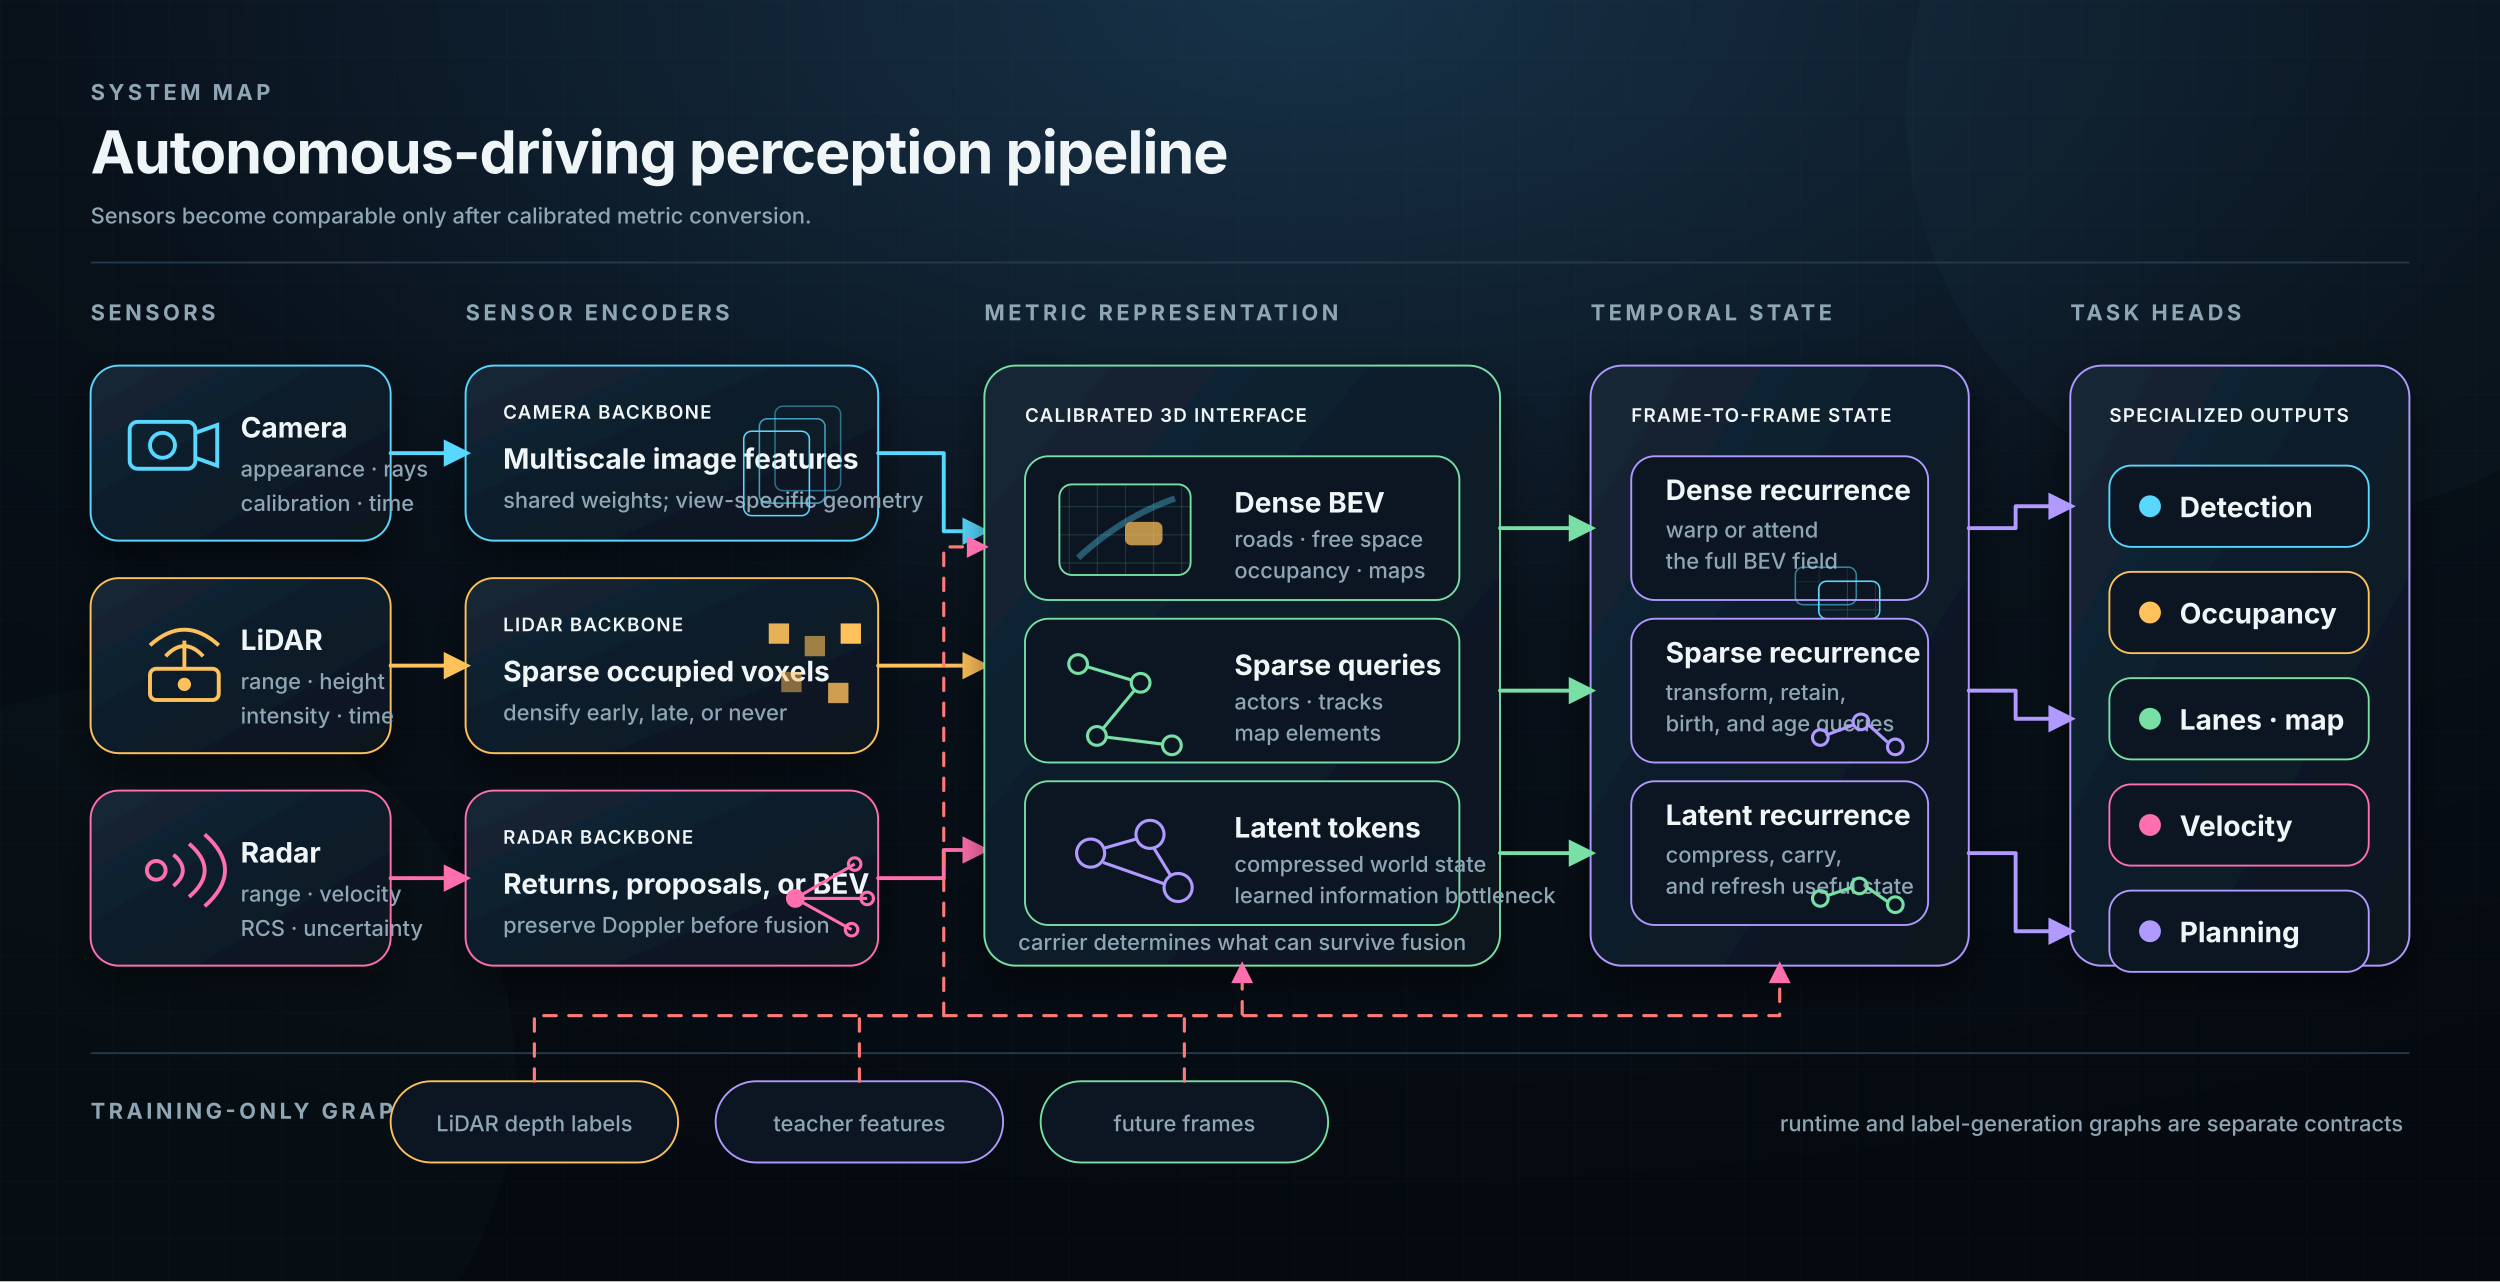
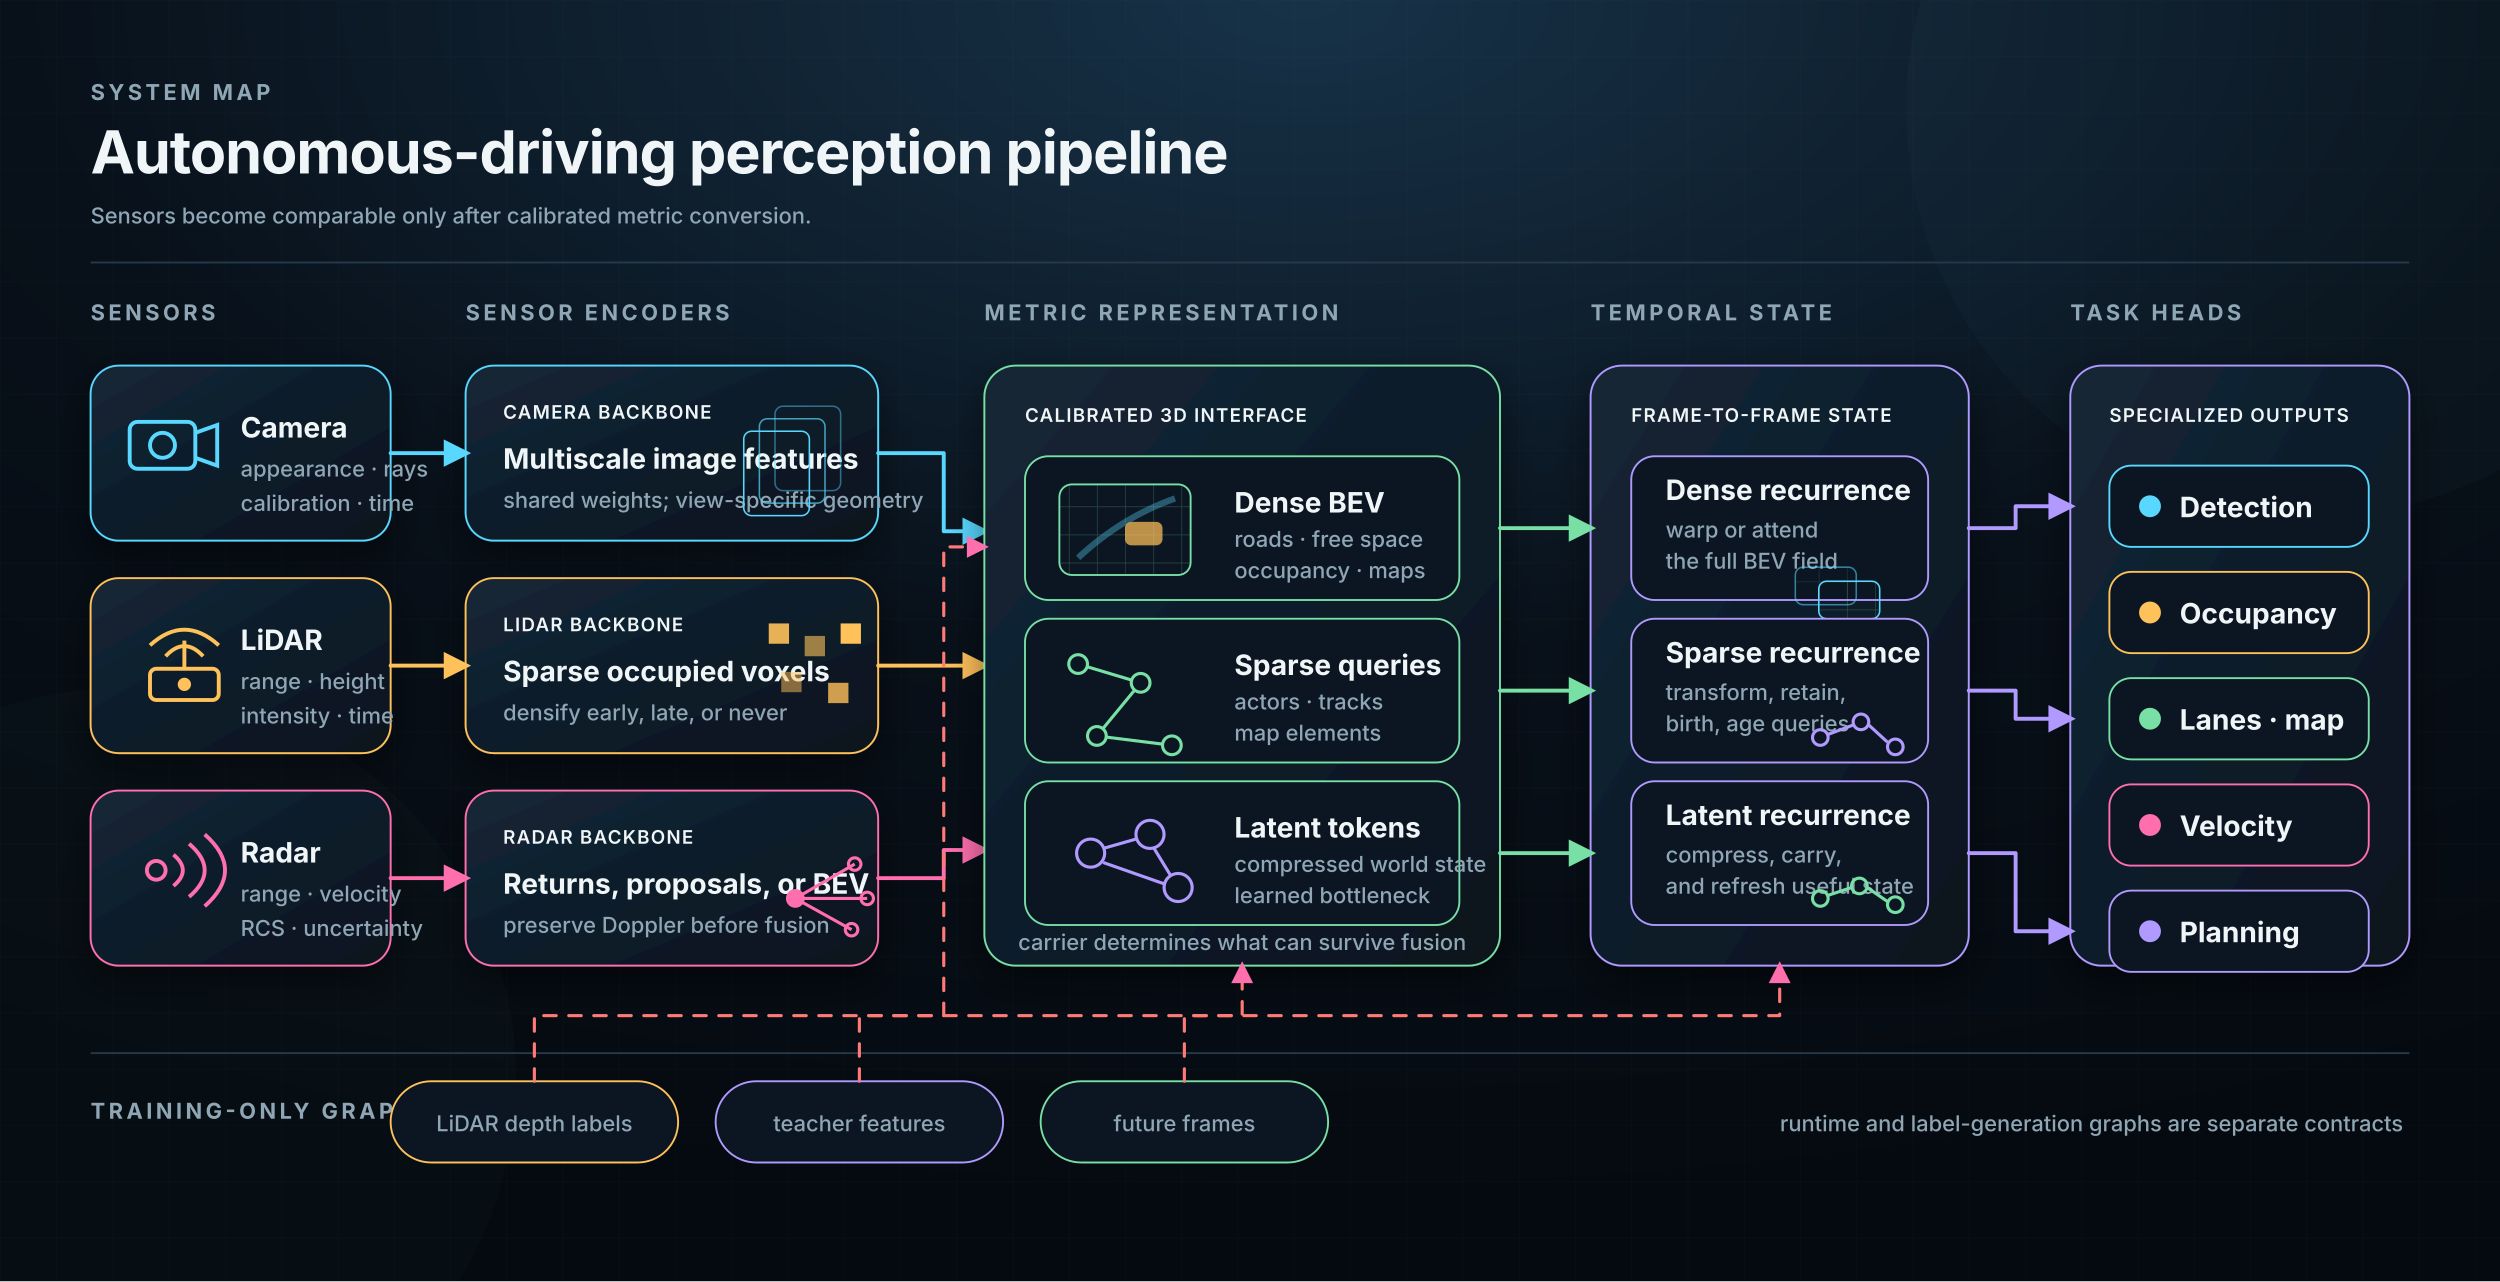
<svg xmlns="http://www.w3.org/2000/svg" width="1600" height="820" viewBox="0 0 1600 820" role="img" aria-labelledby="title desc">
  <defs>
    <radialGradient id="bg" cx="52%" cy="0%" r="96%">
      <stop offset="0%" stop-color="#173248" />
      <stop offset="54%" stop-color="#081019" />
      <stop offset="100%" stop-color="#050a10" />
    </radialGradient>
    <linearGradient id="panel" x1="0" y1="0" x2="1" y2="1">
      <stop offset="0%" stop-color="#142737" />
      <stop offset="55%" stop-color="#0e1c28" />
      <stop offset="100%" stop-color="#09131d" />
    </linearGradient>
    <pattern id="micro" width="36" height="36" patternUnits="userSpaceOnUse">
      <path d="M36 0H0V36" fill="none" stroke="#8cb4c8" stroke-width=".6" opacity=".12" />
    </pattern>
    <pattern id="bev" width="18" height="18" patternUnits="userSpaceOnUse">
      <path d="M18 0H0V18" fill="none" stroke="#78e0a5" stroke-width=".7" opacity=".32" />
    </pattern>
    <filter id="shadow" x="-20%" y="-20%" width="140%" height="150%">
      <feDropShadow dx="0" dy="10" stdDeviation="12" flood-color="#02070c" flood-opacity=".48" />
    </filter>
    <filter id="glow" x="-100%" y="-100%" width="300%" height="300%">
      <feGaussianBlur stdDeviation="7" />
    </filter>
    <marker id="arrow-camera" viewBox="0 0 10 10" refX="8" refY="5" markerWidth="7" markerHeight="7" orient="auto">
      <path d="M0 0 10 5 0 10Z" fill="#58d8ff" />
    </marker>
    <marker id="arrow-lidar" viewBox="0 0 10 10" refX="8" refY="5" markerWidth="7" markerHeight="7" orient="auto">
      <path d="M0 0 10 5 0 10Z" fill="#ffc15a" />
    </marker>
    <marker id="arrow-radar" viewBox="0 0 10 10" refX="8" refY="5" markerWidth="7" markerHeight="7" orient="auto">
      <path d="M0 0 10 5 0 10Z" fill="#ff6fae" />
    </marker>
    <marker id="arrow-metric" viewBox="0 0 10 10" refX="8" refY="5" markerWidth="7" markerHeight="7" orient="auto">
      <path d="M0 0 10 5 0 10Z" fill="#78e0a5" />
    </marker>
    <marker id="arrow-task" viewBox="0 0 10 10" refX="8" refY="5" markerWidth="7" markerHeight="7" orient="auto">
      <path d="M0 0 10 5 0 10Z" fill="#b19aff" />
    </marker>
    <style>
      text{font-family:"SF Pro Display","SF Pro Text",Inter,Arial,sans-serif;fill:#f0f6f8}.title{font-size:38px;font-weight:680;letter-spacing:-.7px}.kicker{font-size:14px;font-weight:650;letter-spacing:2.2px;fill:#8fa6b5}.label{font-size:18px;font-weight:650}.small{font-size:14px;font-weight:520;fill:#8fa6b5}.micro{font-size:12px;font-weight:600;letter-spacing:.8px}.cam{stroke:#58d8ff}.lidar{stroke:#ffc15a}.radar{stroke:#ff6fae}.metric{stroke:#78e0a5}.task{stroke:#b19aff}.flow{fill:none;stroke-width:2.5;stroke-linecap:round;stroke-linejoin:round}.train{fill:none;stroke:#ff7a76;stroke-width:2;stroke-dasharray:8 8;stroke-linecap:round;stroke-linejoin:round}.node{fill:url(#panel);stroke-width:1.2}.chip{fill:#0c1622;stroke-width:1.2}
    </style>
  </defs>
  <rect width="1600" height="820" fill="url(#bg)" />
  <rect width="1600" height="820" fill="url(#micro)" opacity=".32" />
  <circle cx="1480" cy="70" r="260" fill="#58d8ff" opacity=".025" />
  <circle cx="80" cy="690" r="250" fill="#78e0a5" opacity=".02" />
  <text x="58" y="64" class="kicker" fill="#78e0a5">SYSTEM MAP</text>
  <text x="58" y="111" class="title">Autonomous-driving perception pipeline</text>
  <text x="58" y="143" class="small">Sensors become comparable only after calibrated metric conversion.</text>
  <line x1="58" y1="168" x2="1542" y2="168" stroke="#26394a" stroke-width="1.2" />
  <text x="58" y="205" class="kicker">SENSORS</text>
  <text x="298" y="205" class="kicker">SENSOR ENCODERS</text>
  <text x="630" y="205" class="kicker">METRIC REPRESENTATION</text>
  <text x="1018" y="205" class="kicker">TEMPORAL STATE</text>
  <text x="1325" y="205" class="kicker">TASK HEADS</text>
  <g filter="url(#shadow)">
    <rect x="58" y="234" width="192" height="112" rx="18" class="node cam" />
    <rect x="58" y="370" width="192" height="112" rx="18" class="node lidar" />
    <rect x="58" y="506" width="192" height="112" rx="18" class="node radar" />
  </g>
  <g transform="translate(83 263)" fill="none" stroke="#58d8ff" stroke-width="2.5">
    <rect x="0" y="7" width="42" height="30" rx="5" />
    <circle cx="21" cy="22" r="8" />
    <path d="M42 14 56 9v26l-14-5" />
  </g>
  <text x="154" y="280" class="label">Camera</text>
  <text x="154" y="305" class="small">appearance · rays</text>
  <text x="154" y="327" class="small">calibration · time</text>
  <g transform="translate(84 397)" fill="none" stroke="#ffc15a" stroke-width="2.5">
    <rect x="12" y="31" width="44" height="20" rx="4" />
    <path d="M34 31V13M22 23Q34 10 46 23M12 16Q34-4 56 16" />
    <circle cx="34" cy="41" r="3" fill="#ffc15a" />
  </g>
  <text x="154" y="416" class="label">LiDAR</text>
  <text x="154" y="441" class="small">range · height</text>
  <text x="154" y="463" class="small">intensity · time</text>
  <g transform="translate(88 534)" fill="none" stroke="#ff6fae" stroke-width="2.5">
    <circle cx="12" cy="23" r="6" />
    <path d="M23 13Q35 23 23 33M33 6Q53 23 33 40M43 0Q69 23 43 46" />
  </g>
  <text x="154" y="552" class="label">Radar</text>
  <text x="154" y="577" class="small">range · velocity</text>
  <text x="154" y="599" class="small">RCS · uncertainty</text>
  <g filter="url(#shadow)">
    <rect x="298" y="234" width="264" height="112" rx="18" class="node cam" />
    <rect x="298" y="370" width="264" height="112" rx="18" class="node lidar" />
    <rect x="298" y="506" width="264" height="112" rx="18" class="node radar" />
  </g>
  <text x="322" y="268" class="micro" fill="#58d8ff">CAMERA BACKBONE</text>
  <text x="322" y="300" class="label">Multiscale image features</text>
  <text x="322" y="325" class="small">shared weights; view-specific geometry</text>
  <g transform="translate(496 260)" fill="none" stroke="#58d8ff">
    <rect width="42" height="54" rx="5" opacity=".45" />
    <rect x="-10" y="8" width="42" height="54" rx="5" opacity=".7" />
    <rect x="-20" y="16" width="42" height="54" rx="5" />
  </g>
  <text x="322" y="404" class="micro" fill="#ffc15a">LIDAR BACKBONE</text>
  <text x="322" y="436" class="label">Sparse occupied voxels</text>
  <text x="322" y="461" class="small">densify early, late, or never</text>
  <g transform="translate(492 399)" fill="#ffc15a">
    <rect width="13" height="13" opacity=".9" />
    <rect x="23" y="8" width="13" height="13" opacity=".6" />
    <rect x="46" y="0" width="13" height="13" />
    <rect x="8" y="31" width="13" height="13" opacity=".5" />
    <rect x="38" y="38" width="13" height="13" opacity=".8" />
  </g>
  <text x="322" y="540" class="micro" fill="#ff6fae">RADAR BACKBONE</text>
  <text x="322" y="572" class="label">Returns, proposals, or BEV</text>
  <text x="322" y="597" class="small">preserve Doppler before fusion</text>
  <g transform="translate(493 540)" fill="none" stroke="#ff6fae" stroke-width="2">
    <circle cx="16" cy="35" r="5" fill="#ff6fae" />
    <path d="M16 35 54 13M16 35 62 35M16 35 52 55" />
    <circle cx="54" cy="13" r="4" />
    <circle cx="62" cy="35" r="4" />
    <circle cx="52" cy="55" r="4" />
  </g>
  <path d="M250 290H298" class="flow cam" marker-end="url(#arrow-camera)" />
  <path d="M250 426H298" class="flow lidar" marker-end="url(#arrow-lidar)" />
  <path d="M250 562H298" class="flow radar" marker-end="url(#arrow-radar)" />
  <path d="M562 290H604V340H630" class="flow cam" marker-end="url(#arrow-camera)" />
  <path d="M562 426H630" class="flow lidar" marker-end="url(#arrow-lidar)" />
  <path d="M562 562H604V544H630" class="flow radar" marker-end="url(#arrow-radar)" />
  <g filter="url(#shadow)">
    <rect x="630" y="234" width="330" height="384" rx="20" class="node metric" />
  </g>
  <text x="656" y="270" class="micro" fill="#78e0a5">CALIBRATED 3D INTERFACE</text>
  <rect x="656" y="292" width="278" height="92" rx="15" class="chip metric" />
  <rect x="678" y="310" width="84" height="58" rx="8" fill="url(#bev)" stroke="#78e0a5" stroke-width="1.2" />
  <path d="M690 357Q718 331 752 319" fill="none" stroke="#58d8ff" stroke-width="4" opacity=".35" />
  <rect x="720" y="334" width="24" height="15" rx="4" fill="#ffc15a" opacity=".72" />
  <text x="790" y="328" class="label">Dense BEV</text>
  <text x="790" y="350" class="small">roads · free space</text>
  <text x="790" y="370" class="small">occupancy · maps</text>
  <rect x="656" y="396" width="278" height="92" rx="15" class="chip metric" />
  <g transform="translate(684 417)" fill="none" stroke="#78e0a5" stroke-width="2">
    <path d="M6 8 46 20 18 54 66 60" />
    <circle cx="6" cy="8" r="6" fill="#0c1622" />
    <circle cx="46" cy="20" r="6" fill="#0c1622" />
    <circle cx="18" cy="54" r="6" fill="#0c1622" />
    <circle cx="66" cy="60" r="6" fill="#0c1622" />
  </g>
  <text x="790" y="432" class="label">Sparse queries</text>
  <text x="790" y="454" class="small">actors · tracks</text>
  <text x="790" y="474" class="small">map elements</text>
  <rect x="656" y="500" width="278" height="92" rx="15" class="chip metric" />
  <g transform="translate(684 526)" fill="none" stroke="#b19aff" stroke-width="2">
    <circle cx="14" cy="20" r="9" fill="#0c1622" />
    <circle cx="52" cy="8" r="9" fill="#0c1622" />
    <circle cx="70" cy="42" r="9" fill="#0c1622" />
    <path d="M22 17 43 11M54 16 65 34M22 26 62 40" />
  </g>
  <text x="790" y="536" class="label">Latent tokens</text>
  <text x="790" y="558" class="small">compressed world state</text>
-   <text x="790" y="578" class="small">learned information bottleneck</text>
+   <text x="790" y="578" class="small">learned bottleneck</text>
  <text x="795" y="608" class="small" text-anchor="middle">carrier determines what can survive fusion</text>
  <g filter="url(#shadow)">
    <rect x="1018" y="234" width="242" height="384" rx="20" class="node task" />
  </g>
  <text x="1044" y="270" class="micro" fill="#b19aff">FRAME-TO-FRAME STATE</text>
  <rect x="1044" y="292" width="190" height="92" rx="15" class="chip task" />
  <text x="1066" y="320" class="label">Dense recurrence</text>
  <text x="1066" y="344" class="small">warp or attend</text>
  <text x="1066" y="364" class="small">the full BEV field</text>
  <g transform="translate(1164 372)">
    <rect x="0" y="0" width="39" height="24" rx="5" fill="url(#bev)" stroke="#58d8ff" />
    <rect x="-15" y="-9" width="39" height="24" rx="5" fill="url(#bev)" stroke="#58d8ff" opacity=".55" />
  </g>
  <rect x="1044" y="396" width="190" height="92" rx="15" class="chip task" />
  <text x="1066" y="424" class="label">Sparse recurrence</text>
  <text x="1066" y="448" class="small">transform, retain,</text>
-   <text x="1066" y="468" class="small">birth, and age queries</text>
+   <text x="1066" y="468" class="small">birth, age queries</text>
  <g transform="translate(1165 472)" fill="none" stroke="#b19aff" stroke-width="2">
    <circle cx="0" cy="0" r="5" />
    <circle cx="26" cy="-10" r="5" />
    <circle cx="48" cy="6" r="5" />
    <path d="M5-2 21-8M31-8 43 3" />
  </g>
  <rect x="1044" y="500" width="190" height="92" rx="15" class="chip task" />
  <text x="1066" y="528" class="label">Latent recurrence</text>
  <text x="1066" y="552" class="small">compress, carry,</text>
  <text x="1066" y="572" class="small">and refresh useful state</text>
  <g transform="translate(1165 575)" fill="none" stroke="#78e0a5" stroke-width="2">
    <circle cx="0" cy="0" r="5" />
    <circle cx="25" cy="-8" r="5" />
    <circle cx="48" cy="4" r="5" />
    <path d="M5-2 20-7M30-7 43 2" />
  </g>
  <path d="M960 338H990V338H1018" class="flow metric" marker-end="url(#arrow-metric)" />
  <path d="M960 442H990V442H1018" class="flow metric" marker-end="url(#arrow-metric)" />
  <path d="M960 546H990V546H1018" class="flow metric" marker-end="url(#arrow-metric)" />
  <g filter="url(#shadow)">
    <rect x="1325" y="234" width="217" height="384" rx="20" class="node task" />
  </g>
  <text x="1350" y="270" class="micro" fill="#b19aff">SPECIALIZED OUTPUTS</text>
  <g>
    <rect x="1350" y="298" width="166" height="52" rx="14" class="chip cam" />
    <circle cx="1376" cy="324" r="7" fill="#58d8ff" />
    <text x="1395" y="331" class="label">Detection</text>
    <rect x="1350" y="366" width="166" height="52" rx="14" class="chip lidar" />
    <circle cx="1376" cy="392" r="7" fill="#ffc15a" />
    <text x="1395" y="399" class="label">Occupancy</text>
    <rect x="1350" y="434" width="166" height="52" rx="14" class="chip metric" />
    <circle cx="1376" cy="460" r="7" fill="#78e0a5" />
    <text x="1395" y="467" class="label">Lanes · map</text>
    <rect x="1350" y="502" width="166" height="52" rx="14" class="chip radar" />
    <circle cx="1376" cy="528" r="7" fill="#ff6fae" />
    <text x="1395" y="535" class="label">Velocity</text>
    <rect x="1350" y="570" width="166" height="52" rx="14" class="chip task" />
    <circle cx="1376" cy="596" r="7" fill="#b19aff" />
    <text x="1395" y="603" class="label">Planning</text>
  </g>
  <path d="M1260 338H1290V324H1325" class="flow task" marker-end="url(#arrow-task)" />
  <path d="M1260 442H1290V460H1325" class="flow task" marker-end="url(#arrow-task)" />
  <path d="M1260 546H1290V596H1325" class="flow task" marker-end="url(#arrow-task)" />
  <line x1="58" y1="674" x2="1542" y2="674" stroke="#26394a" stroke-width="1.2" />
  <text x="58" y="716" class="kicker" fill="#ff7a76">TRAINING-ONLY GRAPH</text>
  <rect x="250" y="692" width="184" height="52" rx="26" class="chip lidar" />
  <text x="342" y="724" class="small" text-anchor="middle" fill="#ffc15a">LiDAR depth labels</text>
  <rect x="458" y="692" width="184" height="52" rx="26" class="chip task" />
  <text x="550" y="724" class="small" text-anchor="middle" fill="#b19aff">teacher features</text>
  <rect x="666" y="692" width="184" height="52" rx="26" class="chip metric" />
  <text x="758" y="724" class="small" text-anchor="middle" fill="#78e0a5">future frames</text>
  <path d="M342 692V650H604V350H630" class="train" marker-end="url(#arrow-radar)" />
  <path d="M550 692V650H795V618" class="train" marker-end="url(#arrow-radar)" />
  <path d="M758 692V650H1139V618" class="train" marker-end="url(#arrow-radar)" />
  <text x="1538" y="724" class="small" text-anchor="end">runtime and label-generation graphs are separate contracts</text>
</svg>
